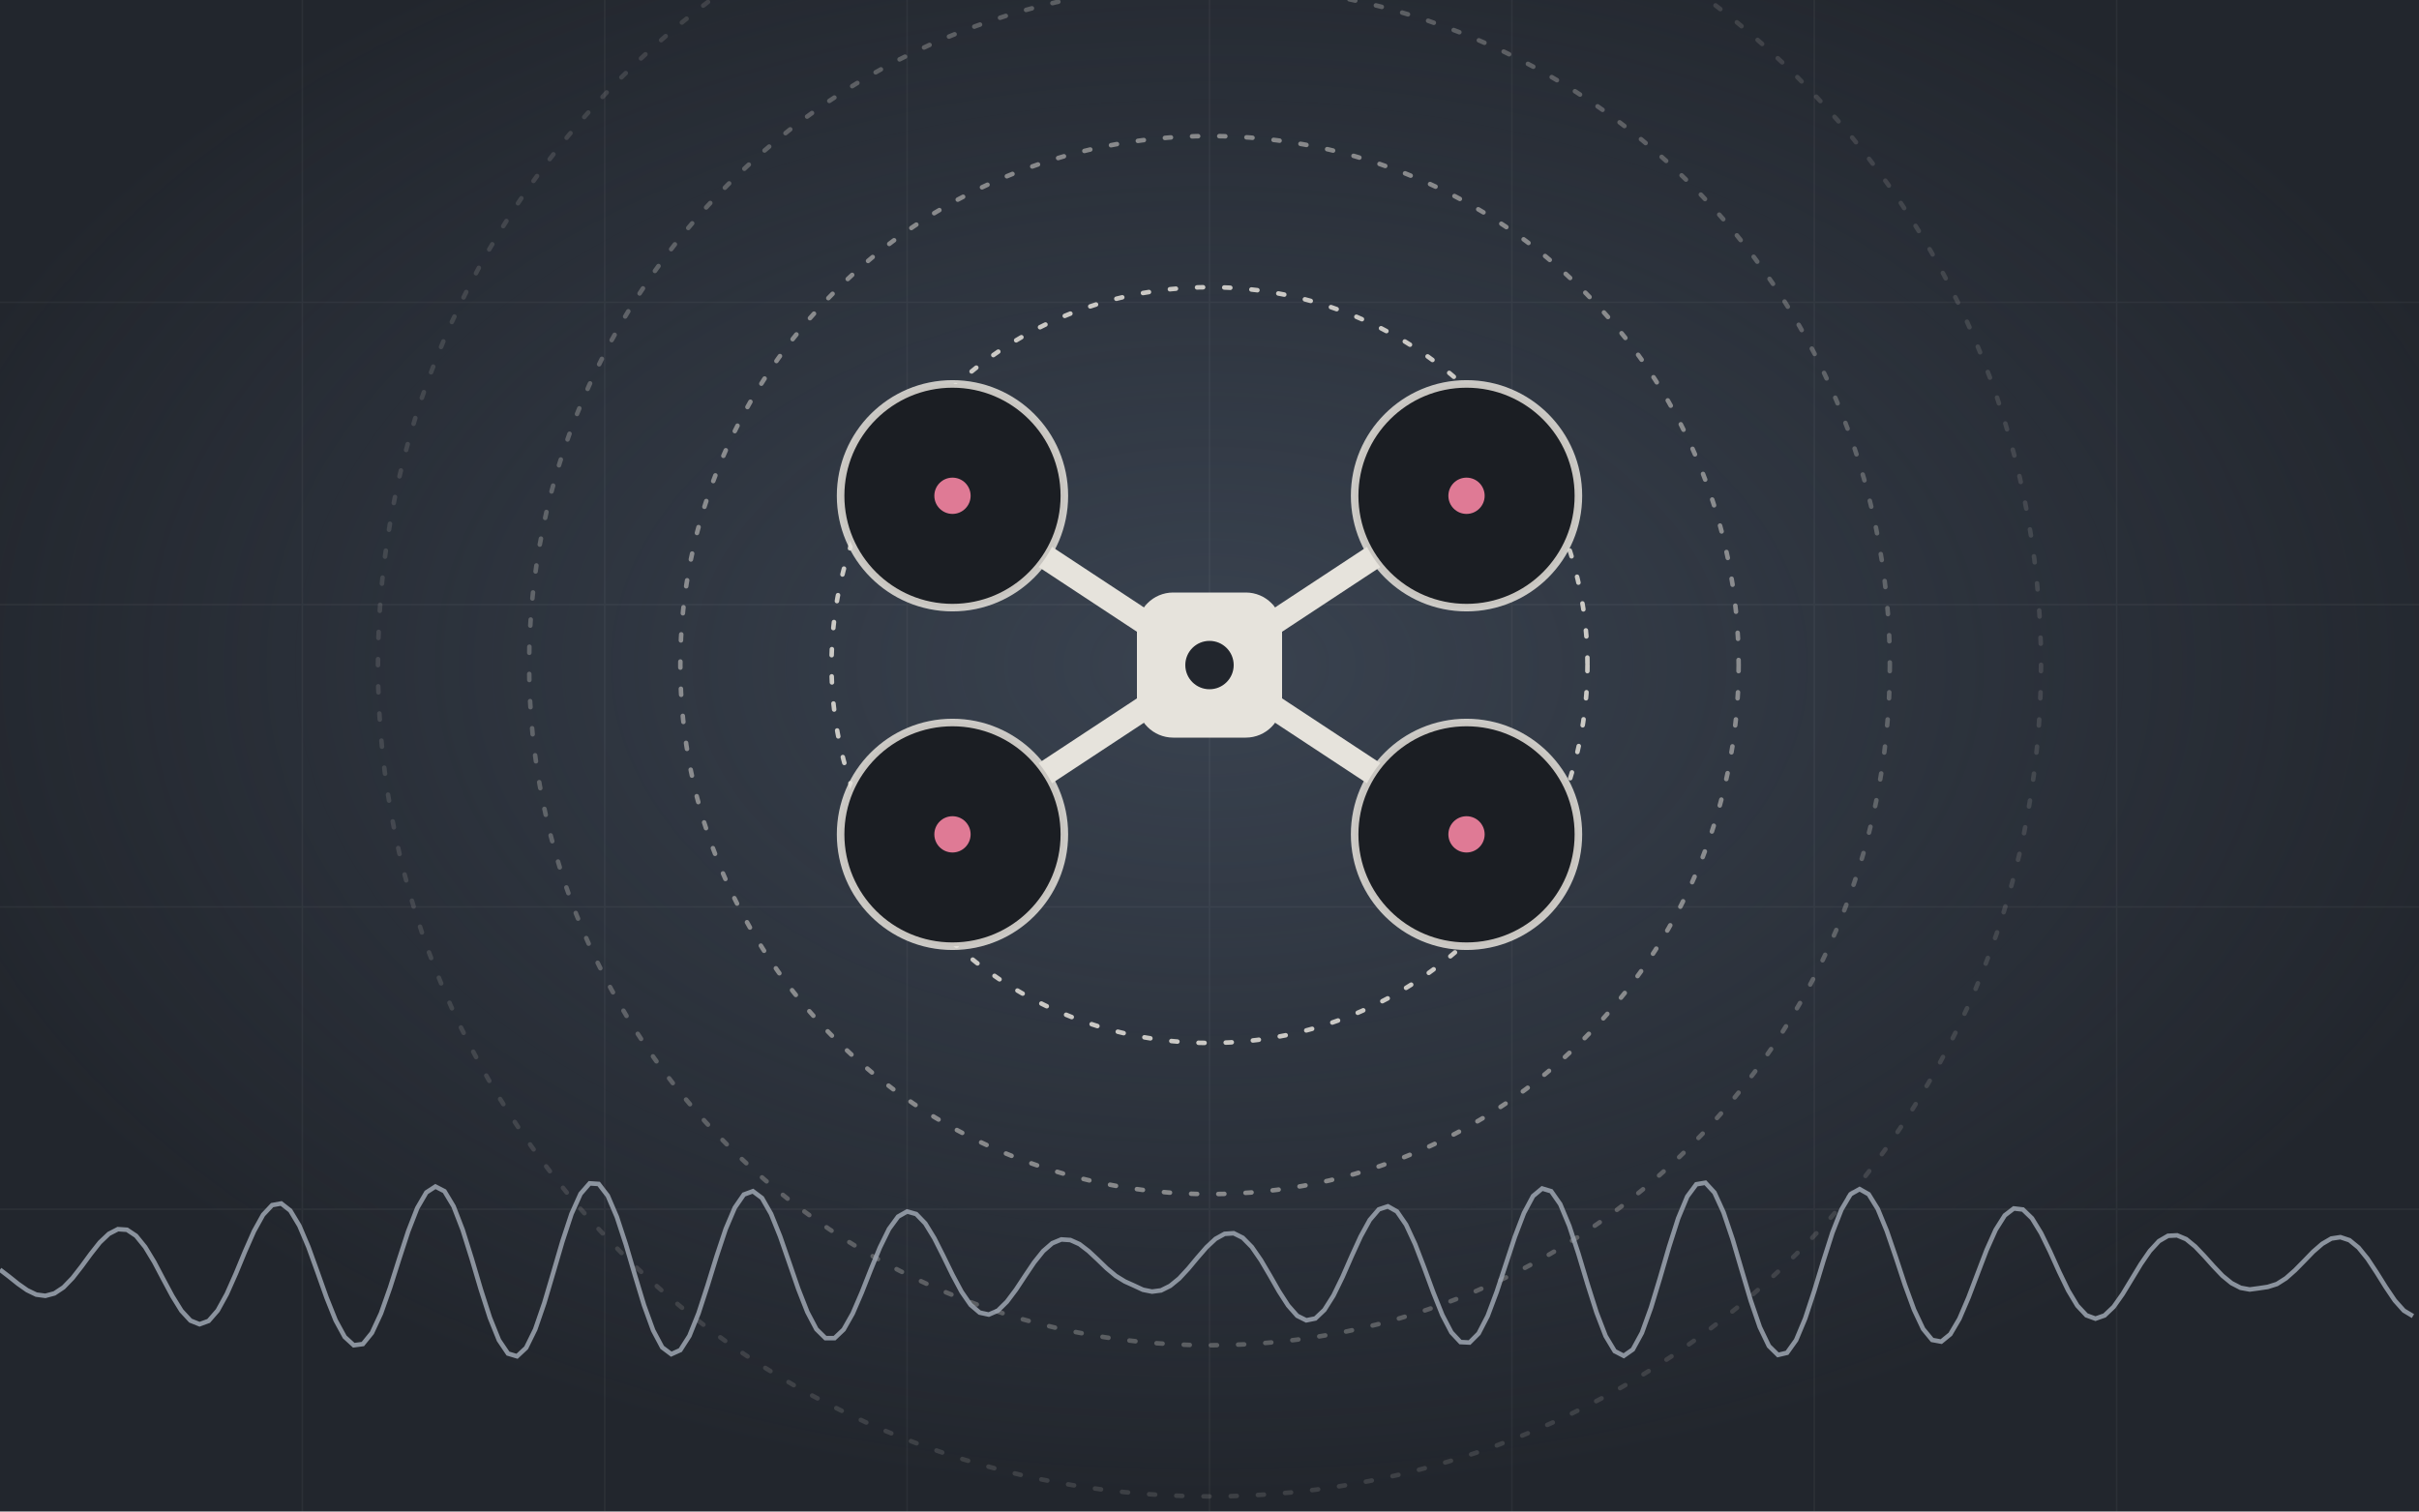
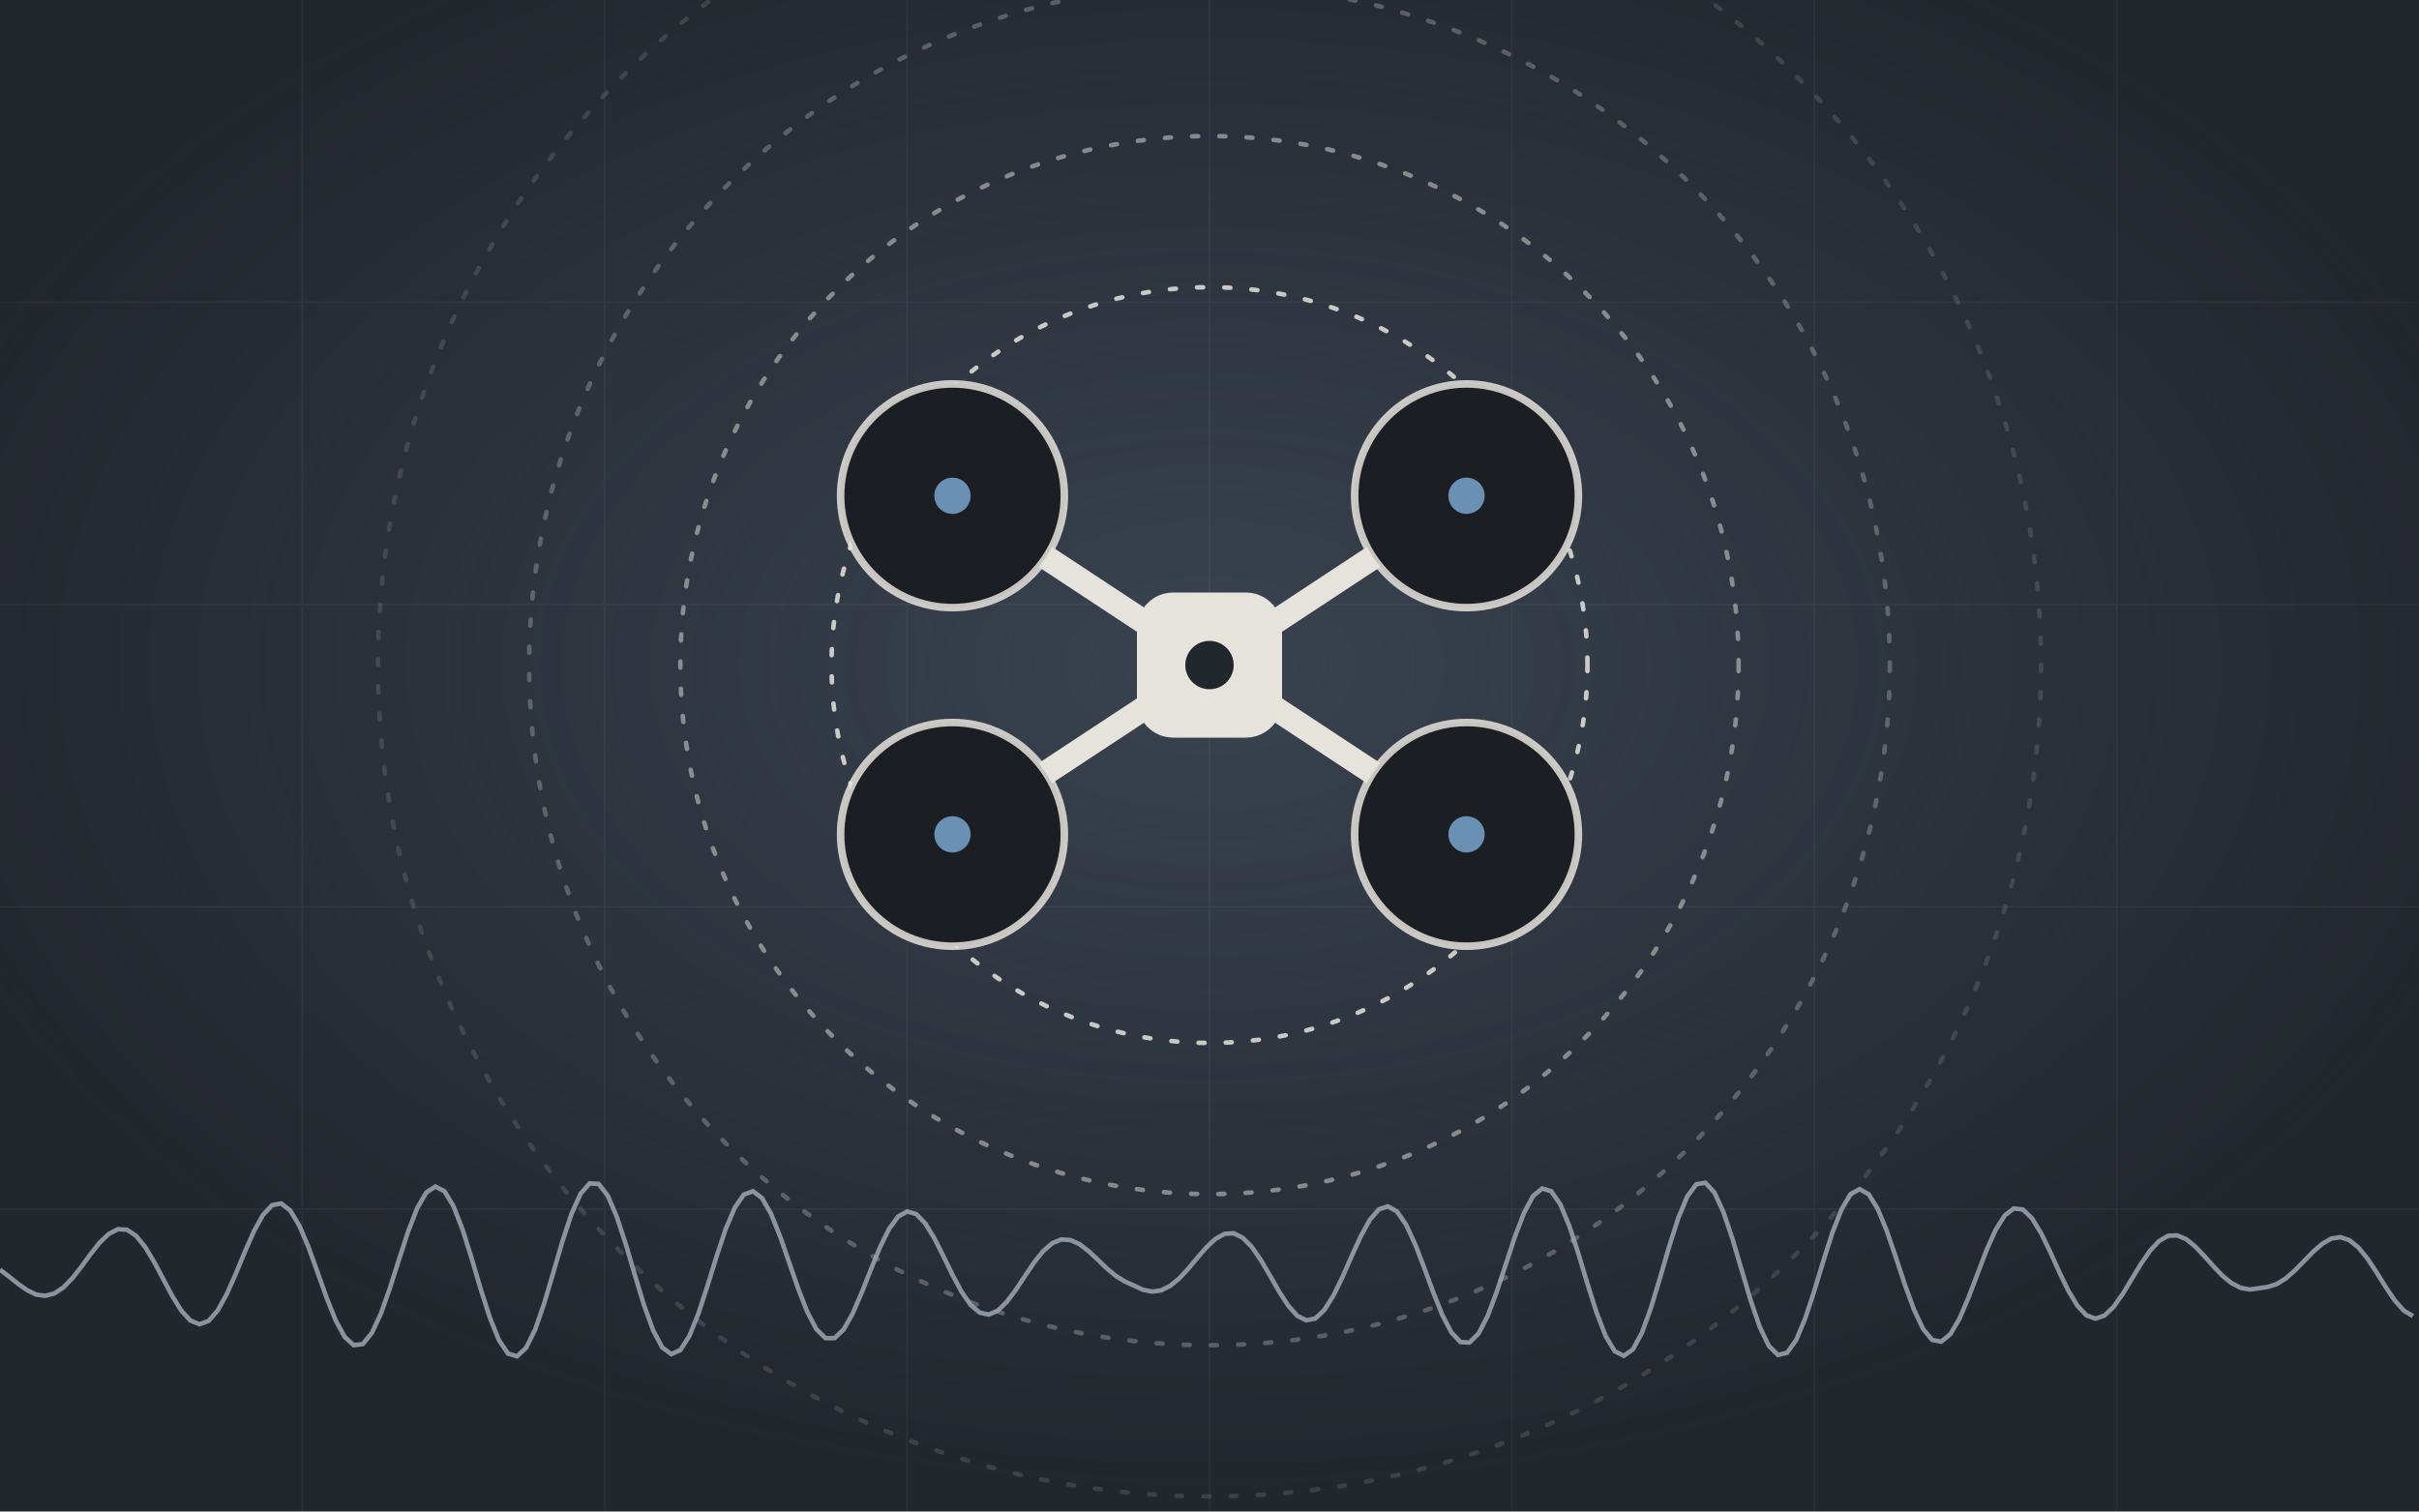
<svg xmlns="http://www.w3.org/2000/svg" viewBox="0 0 1600 1000">
  <rect width="1600" height="1000" fill="#22262d" />
  <defs>
    <radialGradient id="g" cx="0.5" cy="0.44" r="0.55">
      <stop offset="0" stop-color="#56657a" stop-opacity="0.45" />
      <stop offset="1" stop-color="#56657a" stop-opacity="0" />
    </radialGradient>
  </defs>
  <rect width="1600" height="1000" fill="url(#g)" />
  <path d="M0 200H1600M0 400H1600M0 600H1600M0 800H1600M200 0V1000M400 0V1000M600 0V1000M800 0V1000M1000 0V1000M1200 0V1000M1400 0V1000" stroke="#e6e3dc" stroke-opacity="0.05" />
  <circle cx="800" cy="440" r="250" fill="none" stroke="#e6e3dc" stroke-opacity="0.85" stroke-width="3" stroke-dasharray="4 14" stroke-linecap="round" />
  <circle cx="800" cy="440" r="350" fill="none" stroke="#e6e3dc" stroke-opacity="0.5" stroke-width="3" stroke-dasharray="4 14" stroke-linecap="round" />
  <circle cx="800" cy="440" r="450" fill="none" stroke="#e6e3dc" stroke-opacity="0.28" stroke-width="3" stroke-dasharray="4 14" stroke-linecap="round" />
  <circle cx="800" cy="440" r="550" fill="none" stroke="#e6e3dc" stroke-opacity="0.14" stroke-width="3" stroke-dasharray="4 14" stroke-linecap="round" />
  <path d="M800 440L630 328" stroke="#e6e3dc" stroke-width="16" stroke-linecap="round" />
  <circle cx="630" cy="328" r="74" fill="#1b1e23" stroke="#e6e3dc" stroke-opacity="0.85" stroke-width="5" />
-   <circle cx="630" cy="328" r="12" fill="#df7a95" />
+   <circle cx="630" cy="328" r="12" fill="#6a90b4" />
  <path d="M800 440L970 328" stroke="#e6e3dc" stroke-width="16" stroke-linecap="round" />
  <circle cx="970" cy="328" r="74" fill="#1b1e23" stroke="#e6e3dc" stroke-opacity="0.85" stroke-width="5" />
-   <circle cx="970" cy="328" r="12" fill="#df7a95" />
+   <circle cx="970" cy="328" r="12" fill="#6a90b4" />
  <path d="M800 440L630 552" stroke="#e6e3dc" stroke-width="16" stroke-linecap="round" />
  <circle cx="630" cy="552" r="74" fill="#1b1e23" stroke="#e6e3dc" stroke-opacity="0.85" stroke-width="5" />
-   <circle cx="630" cy="552" r="12" fill="#df7a95" />
+   <circle cx="630" cy="552" r="12" fill="#6a90b4" />
  <path d="M800 440L970 552" stroke="#e6e3dc" stroke-width="16" stroke-linecap="round" />
  <circle cx="970" cy="552" r="74" fill="#1b1e23" stroke="#e6e3dc" stroke-opacity="0.85" stroke-width="5" />
-   <circle cx="970" cy="552" r="12" fill="#df7a95" />
+   <circle cx="970" cy="552" r="12" fill="#6a90b4" />
  <rect x="752" y="392" width="96" height="96" rx="24" fill="#e6e3dc" />
  <circle cx="800" cy="440" r="16" fill="#22262d" />
  <path d="M0 840L6 844.6L12 849.4L18 853.6L24 856.5L30 857.3L36 855.7L42 851.7L48 845.5L54 837.8L60 829.6L66 822.0L72 816.3L78 813.2L84 813.6L90 817.6L96 825.0L102 834.9L108 846.3L114 857.5L120 867.2L126 873.7L132 876.1L138 873.9L144 867.0L150 856.1L156 842.6L162 828.1L168 814.5L174 803.7L180 797.3L186 796.2L192 800.9L198 810.9L204 825.0L210 841.6L216 858.5L222 873.5L228 884.5L234 890.0L240 889.2L246 881.8L252 868.9L258 851.9L264 833.0L270 814.6L276 799.2L282 788.9L288 785.0L294 788.1L300 798.1L306 813.6L312 832.7L318 853.0L324 871.7L330 886.6L336 895.5L342 897.3L348 891.7L354 879.5L360 862.1L366 841.8L372 821.3L378 803.1L384 789.8L390 782.9L396 783.3L402 791.1L408 805.1L414 823.4L420 843.8L426 863.6L432 880.1L438 891.4L444 895.9L450 893.2L456 883.8L462 868.9L468 850.5L474 831.1L480 813.1L486 799.0L492 790.3L498 788.1L504 792.6L510 803.1L516 818.0L522 835.3L528 852.7L534 868.0L540 879.4L546 885.3L552 885.3L558 879.6L564 869.0L570 855.1L576 839.9L582 825.3L588 813.1L594 804.9L600 801.5L606 803.2L612 809.4L618 819.2L624 831.1L630 843.4L636 854.6L642 863.3L648 868.4L654 869.7L660 867.1L666 861.2L672 853.2L678 844.1L684 835.2L690 827.7L696 822.5L702 820.0L708 820.4L714 823.1L720 827.7L726 833.3L732 839.1L738 844.1L744 847.8L750 850.5L756 853.3L762 854.5L768 853.7L774 850.7L780 845.8L786 839.3L792 832.1L798 825.2L804 819.6L810 816.3L816 815.9L822 818.9L828 825.0L834 833.7L840 843.9L846 854.4L852 863.7L858 870.5L864 873.5L870 872.3L876 866.6L882 857.1L888 844.8L894 831.1L900 818.0L906 807.1L912 800.1L918 798.1L924 801.5L930 810.2L936 823.1L942 838.7L948 855.0L954 870.0L960 881.5L966 887.9L972 888.2L978 882.2L984 870.6L990 854.6L996 836.4L1002 818.2L1008 802.5L1014 791.3L1020 786.3L1026 788.1L1032 796.7L1038 811.1L1044 829.4L1050 849.4L1056 868.3L1062 883.9L1068 893.9L1074 897.0L1080 892.8L1086 881.8L1092 865.2L1098 845.4L1104 824.8L1110 806.0L1116 791.6L1122 783.5L1128 782.5L1134 789.0L1140 802.1L1146 819.9L1152 840.3L1158 860.5L1164 878.0L1170 890.5L1176 896.4L1182 895.0L1188 886.6L1194 872.3L1200 854.1L1206 834.3L1212 815.5L1218 800.2L1224 790.1L1230 786.7L1236 790.1L1242 799.8L1248 814.4L1254 831.9L1260 850.1L1266 866.5L1272 879.2L1278 886.5L1284 887.6L1290 882.7L1296 872.5L1302 858.5L1308 842.7L1314 827.0L1320 813.6L1326 804.1L1332 799.5L1338 800.2L1344 806.0L1350 815.8L1356 828.1L1362 841.4L1368 853.8L1374 863.8L1380 870.2L1386 872.4L1392 870.3L1398 864.6L1404 856.1L1410 846.2L1416 836.3L1422 827.6L1428 821.1L1434 817.6L1440 817.3L1446 819.8L1452 824.7L1458 831.0L1464 837.7L1470 844.0L1476 848.9L1482 852.0L1488 853.1L1494 852.3L1500 851.4L1506 849.5L1512 845.7L1518 840.4L1524 834.3L1530 828.1L1536 822.9L1542 819.4L1548 818.5L1554 820.5L1560 825.4L1566 832.8L1572 841.9L1578 851.5L1584 860.4L1590 867.1L1596 870.7" stroke="#9ea6b2" stroke-opacity="0.85" stroke-width="3" fill="none" />
</svg>
